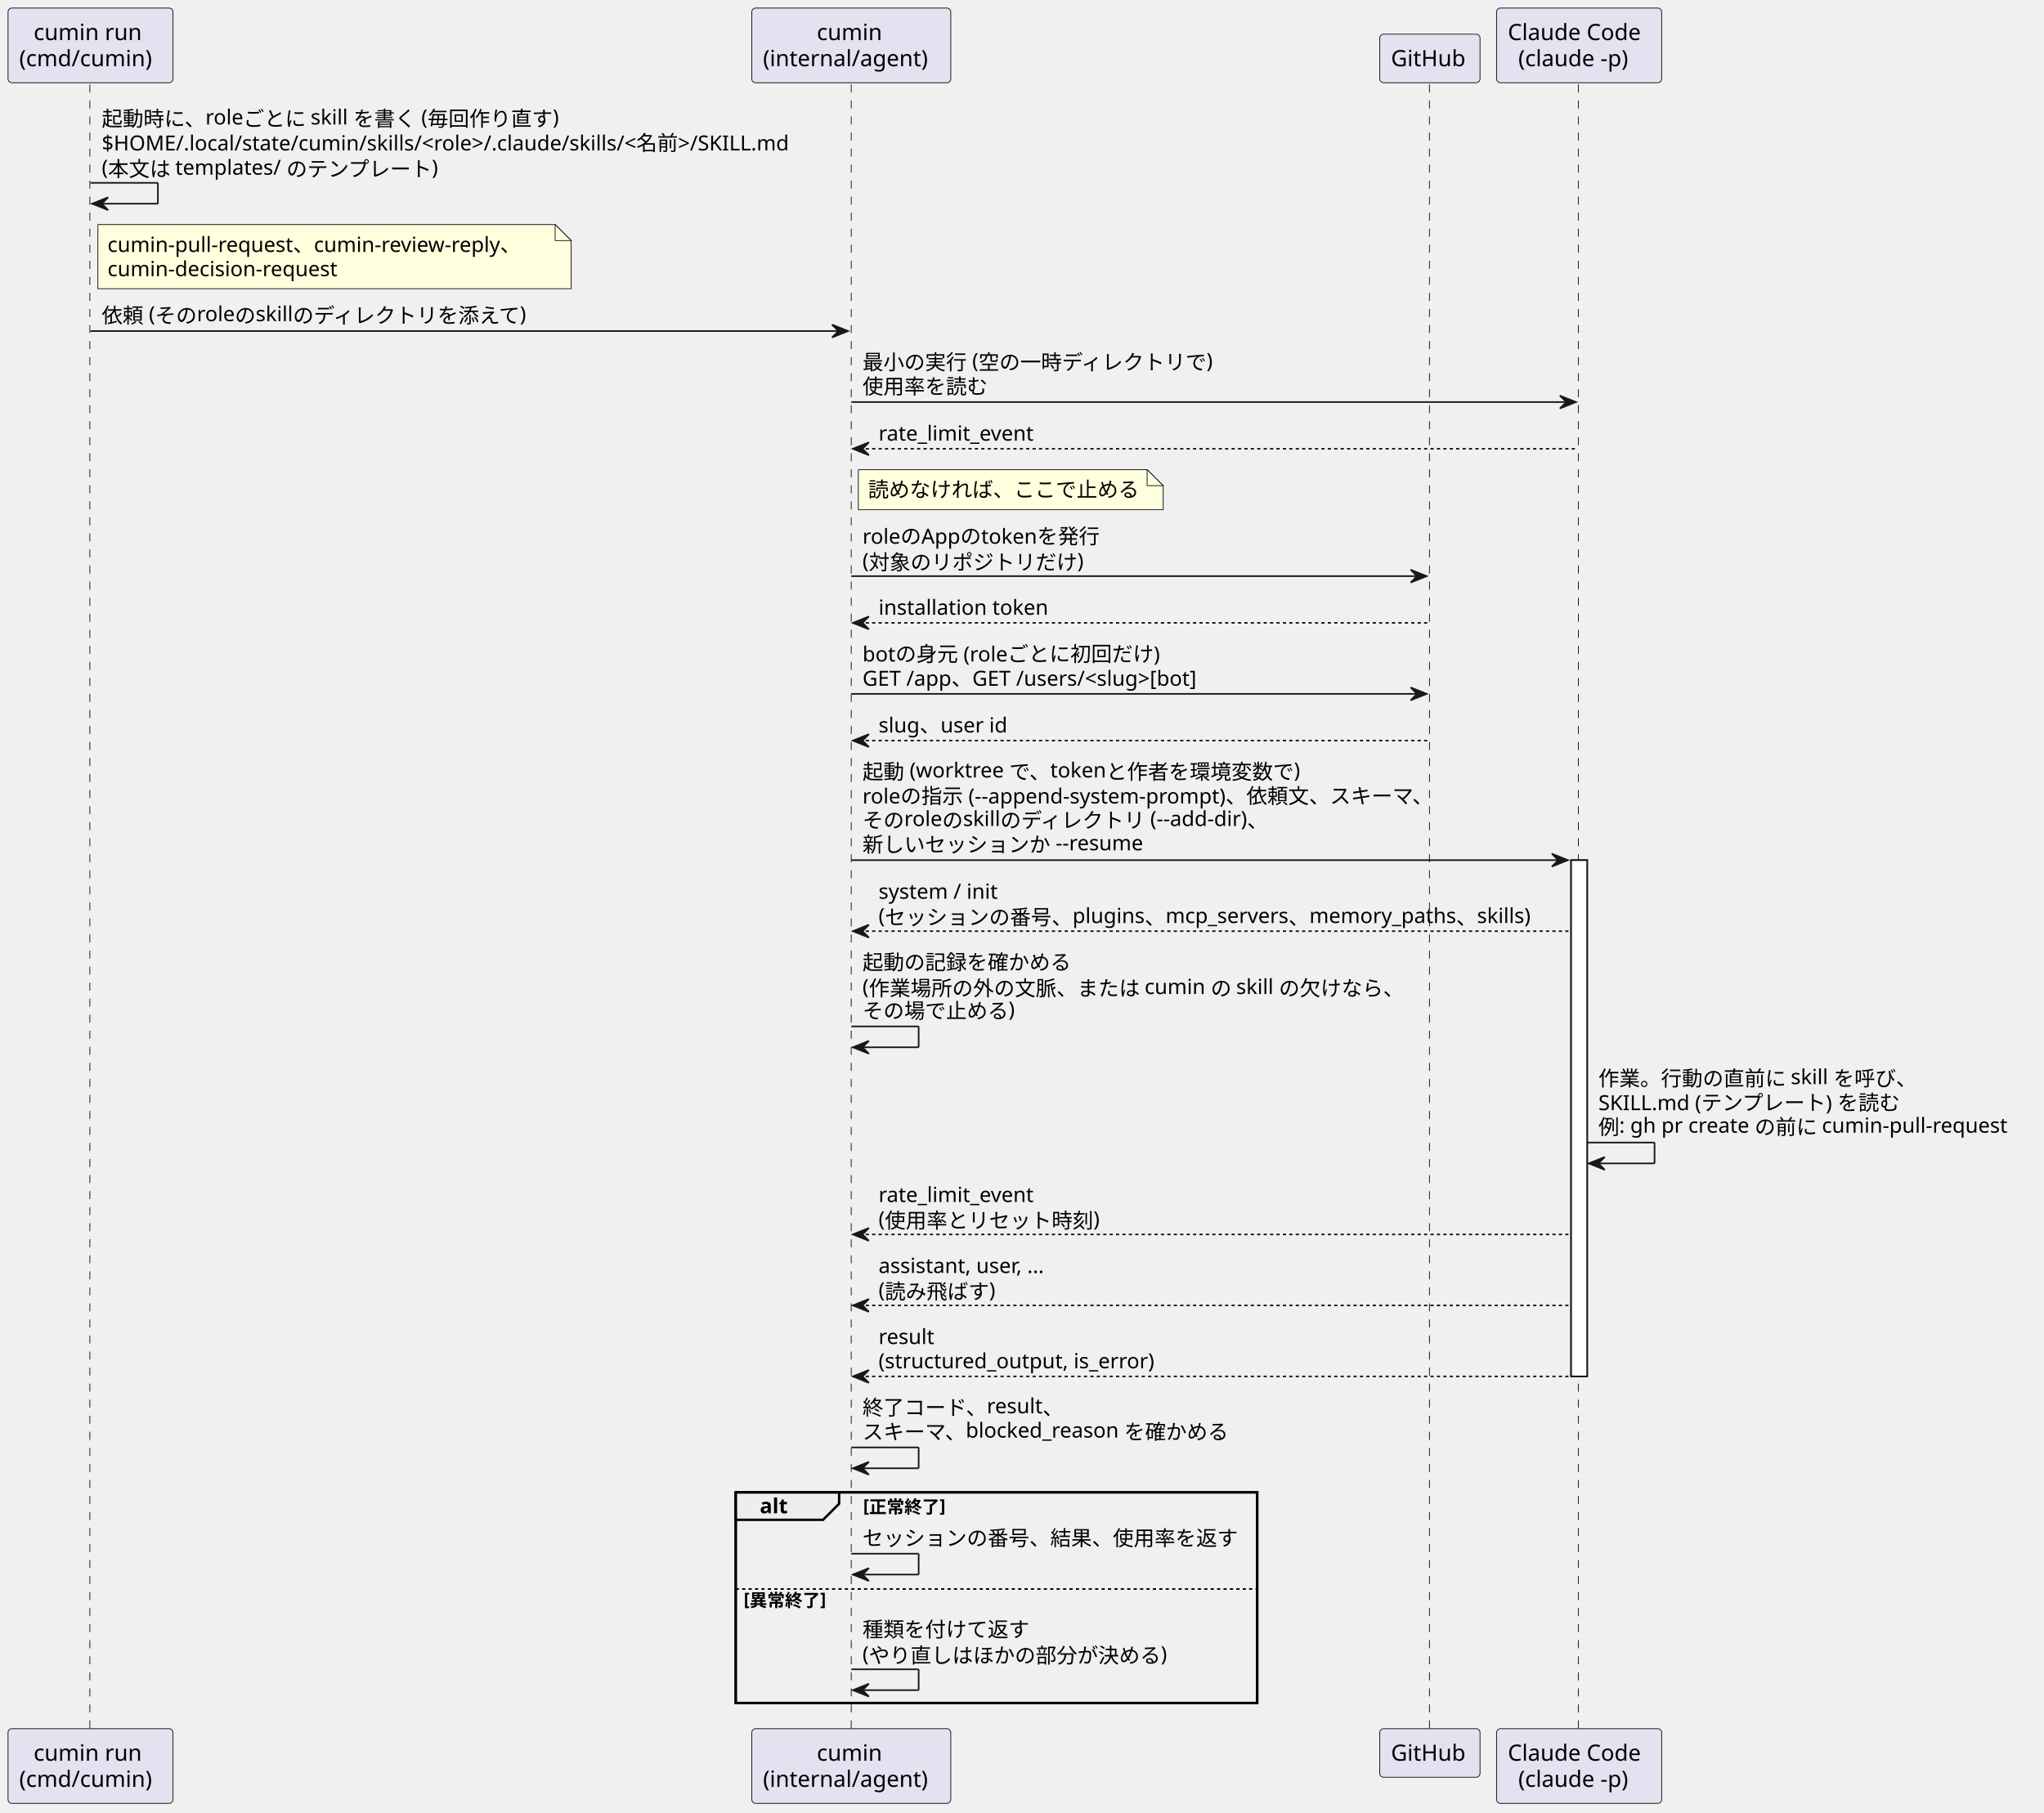
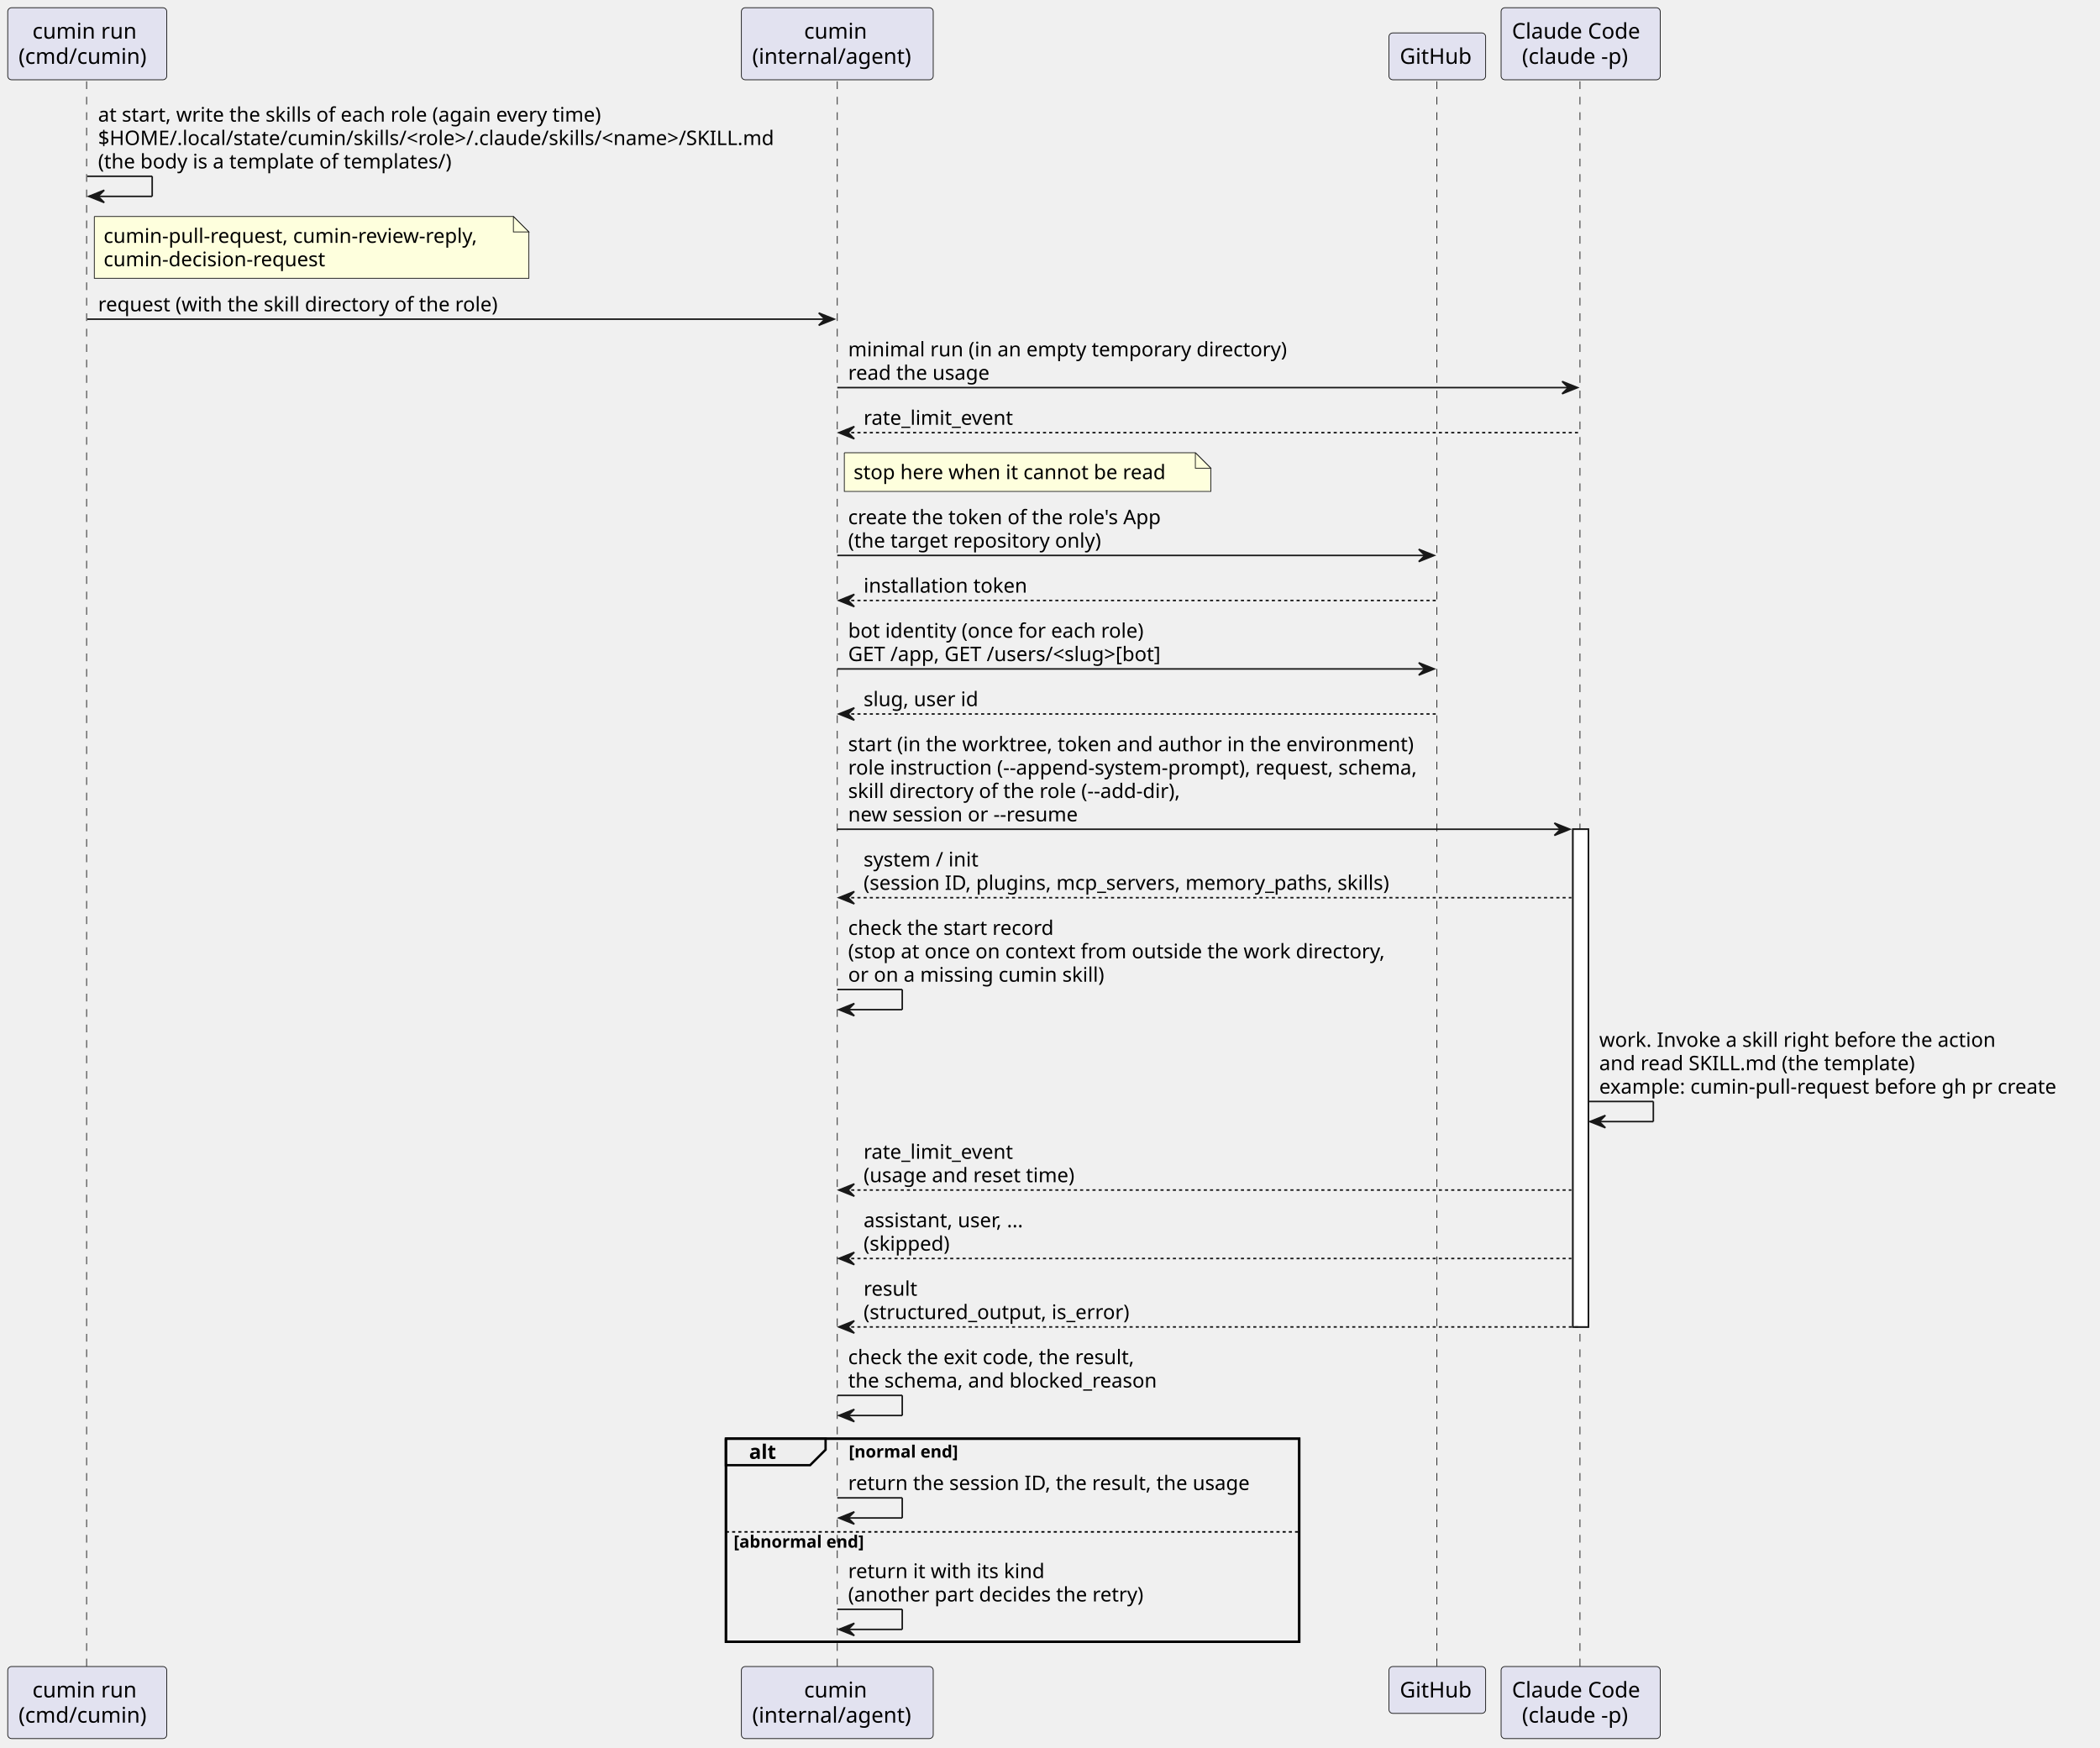
- <svg xmlns="http://www.w3.org/2000/svg" contentStyleType="text/css" data-diagram-type="SEQUENCE" height="1130px" preserveAspectRatio="none" style="width:1274px;height:1130px;background:#FFFFFF;" version="1.1" viewBox="0 0 1274 1130" width="1274px" zoomAndPan="magnify">
+ <svg xmlns="http://www.w3.org/2000/svg" contentStyleType="text/css" data-diagram-type="SEQUENCE" height="1130px" preserveAspectRatio="none" style="width:1358px;height:1130px;background:#FFFFFF;" version="1.1" viewBox="0 0 1358 1130" width="1358px" zoomAndPan="magnify">
  <defs />
  <g>
    <g>
-       <rect fill="#FFFFFF" height="321.859" style="stroke:#181818;stroke-width:1;" width="10" x="979.255" y="536.25" />
+       <rect fill="#FFFFFF" height="321.859" style="stroke:#181818;stroke-width:1;" width="10" x="1017.16" y="536.25" />
    </g>
-     <rect fill="none" height="131.336" style="stroke:#000000;stroke-width:1.5;" width="325.023" x="458.567" y="930.375" />
+     <rect fill="none" height="131.336" style="stroke:#000000;stroke-width:1.5;" width="370.738" x="469.435" y="930.375" />
    <g>
      <rect fill="#000000" fill-opacity="0" height="1026.117" width="8" x="52.416" y="52.594" />
      <line style="stroke:#181818;stroke-width:0.5;stroke-dasharray:5,5;" x1="56" x2="56" y1="52.594" y2="1078.711" />
    </g>
    <g>
-       <rect fill="#000000" fill-opacity="0" height="1026.117" width="8" x="526.59" y="52.594" />
-       <line style="stroke:#181818;stroke-width:0.5;stroke-dasharray:5,5;" x1="530.567" x2="530.567" y1="52.594" y2="1078.711" />
+       <rect fill="#000000" fill-opacity="0" height="1026.117" width="8" x="537.457" y="52.594" />
+       <line style="stroke:#181818;stroke-width:0.5;stroke-dasharray:5,5;" x1="541.435" x2="541.435" y1="52.594" y2="1078.711" />
    </g>
    <g>
-       <rect fill="#000000" fill-opacity="0" height="1026.117" width="8" x="887.229" y="52.594" />
-       <line style="stroke:#181818;stroke-width:0.5;stroke-dasharray:5,5;" x1="890.972" x2="890.972" y1="52.594" y2="1078.711" />
+       <rect fill="#000000" fill-opacity="0" height="1026.117" width="8" x="925.448" y="52.594" />
+       <line style="stroke:#181818;stroke-width:0.5;stroke-dasharray:5,5;" x1="929.191" x2="929.191" y1="52.594" y2="1078.711" />
    </g>
    <g>
-       <rect fill="#000000" fill-opacity="0" height="1026.117" width="8" x="980.255" y="52.594" />
-       <line style="stroke:#181818;stroke-width:0.5;stroke-dasharray:5,5;" x1="983.801" x2="983.801" y1="52.594" y2="1078.711" />
+       <rect fill="#000000" fill-opacity="0" height="1026.117" width="8" x="1018.16" y="52.594" />
+       <line style="stroke:#181818;stroke-width:0.5;stroke-dasharray:5,5;" x1="1021.706" x2="1021.706" y1="52.594" y2="1078.711" />
    </g>
    <g class="participant participant-head" data-participant="run">
      <rect fill="#E2E2F0" height="46.594" rx="2.5" ry="2.5" style="stroke:#181818;stroke-width:0.5;" width="102.833" x="5" y="5" />
      <text fill="#000000" font-family="sans-serif" font-size="14" lengthAdjust="spacing" textLength="70.923" x="20.955" y="24.995">cumin run</text>
      <text fill="#000000" font-family="sans-serif" font-size="14" lengthAdjust="spacing" textLength="88.833" x="12" y="41.292">(cmd/cumin)</text>
    </g>
    <g class="participant participant-tail" data-participant="run">
      <rect fill="#E2E2F0" height="46.594" rx="2.5" ry="2.5" style="stroke:#181818;stroke-width:0.5;" width="102.833" x="5" y="1077.711" />
      <text fill="#000000" font-family="sans-serif" font-size="14" lengthAdjust="spacing" textLength="70.923" x="20.955" y="1097.706">cumin run</text>
      <text fill="#000000" font-family="sans-serif" font-size="14" lengthAdjust="spacing" textLength="88.833" x="12" y="1114.003">(cmd/cumin)</text>
    </g>
    <g class="participant participant-head" data-participant="cumin">
-       <rect fill="#E2E2F0" height="46.594" rx="2.5" ry="2.5" style="stroke:#181818;stroke-width:0.5;" width="124.045" x="468.567" y="5" />
-       <text fill="#000000" font-family="sans-serif" font-size="14" lengthAdjust="spacing" textLength="42.971" x="509.104" y="24.995">cumin</text>
-       <text fill="#000000" font-family="sans-serif" font-size="14" lengthAdjust="spacing" textLength="110.045" x="475.567" y="41.292">(internal/agent)</text>
+       <rect fill="#E2E2F0" height="46.594" rx="2.5" ry="2.5" style="stroke:#181818;stroke-width:0.5;" width="124.045" x="479.435" y="5" />
+       <text fill="#000000" font-family="sans-serif" font-size="14" lengthAdjust="spacing" textLength="42.971" x="519.972" y="24.995">cumin</text>
+       <text fill="#000000" font-family="sans-serif" font-size="14" lengthAdjust="spacing" textLength="110.045" x="486.435" y="41.292">(internal/agent)</text>
    </g>
    <g class="participant participant-tail" data-participant="cumin">
-       <rect fill="#E2E2F0" height="46.594" rx="2.5" ry="2.5" style="stroke:#181818;stroke-width:0.5;" width="124.045" x="468.567" y="1077.711" />
-       <text fill="#000000" font-family="sans-serif" font-size="14" lengthAdjust="spacing" textLength="42.971" x="509.104" y="1097.706">cumin</text>
-       <text fill="#000000" font-family="sans-serif" font-size="14" lengthAdjust="spacing" textLength="110.045" x="475.567" y="1114.003">(internal/agent)</text>
+       <rect fill="#E2E2F0" height="46.594" rx="2.5" ry="2.5" style="stroke:#181818;stroke-width:0.5;" width="124.045" x="479.435" y="1077.711" />
+       <text fill="#000000" font-family="sans-serif" font-size="14" lengthAdjust="spacing" textLength="42.971" x="519.972" y="1097.706">cumin</text>
+       <text fill="#000000" font-family="sans-serif" font-size="14" lengthAdjust="spacing" textLength="110.045" x="486.435" y="1114.003">(internal/agent)</text>
    </g>
    <g class="participant participant-head" data-participant="github">
-       <rect fill="#E2E2F0" height="30.297" rx="2.5" ry="2.5" style="stroke:#181818;stroke-width:0.5;" width="62.515" x="859.972" y="21.297" />
-       <text fill="#000000" font-family="sans-serif" font-size="14" lengthAdjust="spacing" textLength="48.515" x="866.972" y="41.292">GitHub</text>
+       <rect fill="#E2E2F0" height="30.297" rx="2.5" ry="2.5" style="stroke:#181818;stroke-width:0.5;" width="62.515" x="898.191" y="21.297" />
+       <text fill="#000000" font-family="sans-serif" font-size="14" lengthAdjust="spacing" textLength="48.515" x="905.191" y="41.292">GitHub</text>
    </g>
    <g class="participant participant-tail" data-participant="github">
-       <rect fill="#E2E2F0" height="30.297" rx="2.5" ry="2.5" style="stroke:#181818;stroke-width:0.5;" width="62.515" x="859.972" y="1077.711" />
-       <text fill="#000000" font-family="sans-serif" font-size="14" lengthAdjust="spacing" textLength="48.515" x="866.972" y="1097.706">GitHub</text>
+       <rect fill="#E2E2F0" height="30.297" rx="2.5" ry="2.5" style="stroke:#181818;stroke-width:0.5;" width="62.515" x="898.191" y="1077.711" />
+       <text fill="#000000" font-family="sans-serif" font-size="14" lengthAdjust="spacing" textLength="48.515" x="905.191" y="1097.706">GitHub</text>
    </g>
    <g class="participant participant-head" data-participant="claude">
-       <rect fill="#E2E2F0" height="46.594" rx="2.5" ry="2.5" style="stroke:#181818;stroke-width:0.5;" width="102.908" x="932.801" y="5" />
-       <text fill="#000000" font-family="sans-serif" font-size="14" lengthAdjust="spacing" textLength="88.908" x="939.801" y="24.995">Claude Code</text>
-       <text fill="#000000" font-family="sans-serif" font-size="14" lengthAdjust="spacing" textLength="75.852" x="946.329" y="41.292">(claude -p)</text>
+       <rect fill="#E2E2F0" height="46.594" rx="2.5" ry="2.5" style="stroke:#181818;stroke-width:0.5;" width="102.908" x="970.706" y="5" />
+       <text fill="#000000" font-family="sans-serif" font-size="14" lengthAdjust="spacing" textLength="88.908" x="977.706" y="24.995">Claude Code</text>
+       <text fill="#000000" font-family="sans-serif" font-size="14" lengthAdjust="spacing" textLength="75.852" x="984.234" y="41.292">(claude -p)</text>
    </g>
    <g class="participant participant-tail" data-participant="claude">
-       <rect fill="#E2E2F0" height="46.594" rx="2.5" ry="2.5" style="stroke:#181818;stroke-width:0.5;" width="102.908" x="932.801" y="1077.711" />
-       <text fill="#000000" font-family="sans-serif" font-size="14" lengthAdjust="spacing" textLength="88.908" x="939.801" y="1097.706">Claude Code</text>
-       <text fill="#000000" font-family="sans-serif" font-size="14" lengthAdjust="spacing" textLength="75.852" x="946.329" y="1114.003">(claude -p)</text>
+       <rect fill="#E2E2F0" height="46.594" rx="2.5" ry="2.5" style="stroke:#181818;stroke-width:0.5;" width="102.908" x="970.706" y="1077.711" />
+       <text fill="#000000" font-family="sans-serif" font-size="14" lengthAdjust="spacing" textLength="88.908" x="977.706" y="1097.706">Claude Code</text>
+       <text fill="#000000" font-family="sans-serif" font-size="14" lengthAdjust="spacing" textLength="75.852" x="984.234" y="1114.003">(claude -p)</text>
    </g>
    <g>
-       <rect fill="#FFFFFF" height="321.859" style="stroke:#181818;stroke-width:1;" width="10" x="979.255" y="536.25" />
+       <rect fill="#FFFFFF" height="321.859" style="stroke:#181818;stroke-width:1;" width="10" x="1017.16" y="536.25" />
    </g>
    <g class="message" data-participant-1="run" data-participant-2="run">
      <line style="stroke:#181818;stroke-width:1;" x1="56.416" x2="98.416" y1="113.992" y2="113.992" />
      <line style="stroke:#181818;stroke-width:1;" x1="98.416" x2="98.416" y1="113.992" y2="126.992" />
      <line style="stroke:#181818;stroke-width:1;" x1="57.416" x2="98.416" y1="126.992" y2="126.992" />
      <polygon fill="#181818" points="67.416,122.992,57.416,126.992,67.416,130.992,63.416,126.992" style="stroke:#181818;stroke-width:1;" />
-       <text fill="#000000" font-family="sans-serif" font-size="13" lengthAdjust="spacing" textLength="293.586" x="63.416" y="78.661">起動時に、roleごとに skill を書く (毎回作り直す)</text>
-       <text fill="#000000" font-family="sans-serif" font-size="13" lengthAdjust="spacing" textLength="460.173" x="63.416" y="93.793">$HOME/.local/state/cumin/skills/&lt;role&gt;/.claude/skills/&lt;名前&gt;/SKILL.md</text>
-       <text fill="#000000" font-family="sans-serif" font-size="13" lengthAdjust="spacing" textLength="218.245" x="63.416" y="108.926">(本文は templates/ のテンプレート)</text>
+       <text fill="#000000" font-family="sans-serif" font-size="13" lengthAdjust="spacing" textLength="355.793" x="63.416" y="78.661">at start, write the skills of each role (again every time)</text>
+       <text fill="#000000" font-family="sans-serif" font-size="13" lengthAdjust="spacing" textLength="471.041" x="63.416" y="93.793">$HOME/.local/state/cumin/skills/&lt;role&gt;/.claude/skills/&lt;name&gt;/SKILL.md</text>
+       <text fill="#000000" font-family="sans-serif" font-size="13" lengthAdjust="spacing" textLength="247.825" x="63.416" y="108.926">(the body is a template of templates/)</text>
    </g>
-     <path d="M61,139.992 L61,179.992 L356,179.992 L356,149.992 L346,139.992 L61,139.992" fill="#FEFFDD" style="stroke:#181818;stroke-width:0.5;" />
-     <path d="M346,139.992 L346,149.992 L356,149.992 L346,139.992" fill="#FEFFDD" style="stroke:#181818;stroke-width:0.5;" />
-     <text fill="#000000" font-family="sans-serif" font-size="13" lengthAdjust="spacing" textLength="274.162" x="67" y="157.059">cumin-pull-request、cumin-review-reply、</text>
+     <path d="M61,139.992 L61,179.992 L342,179.992 L342,149.992 L332,139.992 L61,139.992" fill="#FEFFDD" style="stroke:#181818;stroke-width:0.5;" />
+     <path d="M332,139.992 L332,149.992 L342,149.992 L332,139.992" fill="#FEFFDD" style="stroke:#181818;stroke-width:0.5;" />
+     <text fill="#000000" font-family="sans-serif" font-size="13" lengthAdjust="spacing" textLength="260.559" x="67" y="157.059">cumin-pull-request, cumin-review-reply,</text>
    <text fill="#000000" font-family="sans-serif" font-size="13" lengthAdjust="spacing" textLength="152.572" x="67" y="172.192">cumin-decision-request</text>
    <g class="message" data-participant-1="run" data-participant-2="cumin">
-       <polygon fill="#181818" points="518.59,202.391,528.59,206.391,518.59,210.391,522.59,206.391" style="stroke:#181818;stroke-width:1;" />
-       <line style="stroke:#181818;stroke-width:1;" x1="56.416" x2="524.59" y1="206.391" y2="206.391" />
-       <text fill="#000000" font-family="sans-serif" font-size="13" lengthAdjust="spacing" textLength="272.321" x="63.416" y="201.325">依頼 (そのroleのskillのディレクトリを添えて)</text>
+       <polygon fill="#181818" points="529.457,202.391,539.457,206.391,529.457,210.391,533.457,206.391" style="stroke:#181818;stroke-width:1;" />
+       <line style="stroke:#181818;stroke-width:1;" x1="56.416" x2="535.457" y1="206.391" y2="206.391" />
+       <text fill="#000000" font-family="sans-serif" font-size="13" lengthAdjust="spacing" textLength="280.04" x="63.416" y="201.325">request (with the skill directory of the role)</text>
    </g>
    <g class="message" data-participant-1="cumin" data-participant-2="claude">
-       <polygon fill="#181818" points="972.255,246.656,982.255,250.656,972.255,254.656,976.255,250.656" style="stroke:#181818;stroke-width:1;" />
-       <line style="stroke:#181818;stroke-width:1;" x1="530.59" x2="978.255" y1="250.656" y2="250.656" />
-       <text fill="#000000" font-family="sans-serif" font-size="13" lengthAdjust="spacing" textLength="222.276" x="537.59" y="230.458">最小の実行 (空の一時ディレクトリで)</text>
-       <text fill="#000000" font-family="sans-serif" font-size="13" lengthAdjust="spacing" textLength="78" x="537.59" y="245.59">使用率を読む</text>
+       <polygon fill="#181818" points="1010.16,246.656,1020.16,250.656,1010.16,254.656,1014.16,250.656" style="stroke:#181818;stroke-width:1;" />
+       <line style="stroke:#181818;stroke-width:1;" x1="541.457" x2="1016.16" y1="250.656" y2="250.656" />
+       <text fill="#000000" font-family="sans-serif" font-size="13" lengthAdjust="spacing" textLength="305.646" x="548.457" y="230.458">minimal run (in an empty temporary directory)</text>
+       <text fill="#000000" font-family="sans-serif" font-size="13" lengthAdjust="spacing" textLength="98.389" x="548.457" y="245.59">read the usage</text>
    </g>
    <g class="message" data-participant-1="claude" data-participant-2="cumin">
-       <polygon fill="#181818" points="541.59,275.789,531.59,279.789,541.59,283.789,537.59,279.789" style="stroke:#181818;stroke-width:1;" />
-       <line style="stroke:#181818;stroke-width:1;stroke-dasharray:2,2;" x1="535.59" x2="983.255" y1="279.789" y2="279.789" />
-       <text fill="#000000" font-family="sans-serif" font-size="13" lengthAdjust="spacing" textLength="105.028" x="547.59" y="274.723">rate_limit_event</text>
+       <polygon fill="#181818" points="552.457,275.789,542.457,279.789,552.457,283.789,548.457,279.789" style="stroke:#181818;stroke-width:1;" />
+       <line style="stroke:#181818;stroke-width:1;stroke-dasharray:2,2;" x1="546.457" x2="1021.16" y1="279.789" y2="279.789" />
+       <text fill="#000000" font-family="sans-serif" font-size="13" lengthAdjust="spacing" textLength="105.028" x="558.457" y="274.723">rate_limit_event</text>
    </g>
-     <path d="M535,292.789 L535,317.789 L725,317.789 L725,302.789 L715,292.789 L535,292.789" fill="#FEFFDD" style="stroke:#181818;stroke-width:0.5;" />
-     <path d="M715,292.789 L715,302.789 L725,302.789 L715,292.789" fill="#FEFFDD" style="stroke:#181818;stroke-width:0.5;" />
-     <text fill="#000000" font-family="sans-serif" font-size="13" lengthAdjust="spacing" textLength="169" x="541" y="309.856">読めなければ、ここで止める</text>
+     <path d="M546,292.789 L546,317.789 L783,317.789 L783,302.789 L773,292.789 L546,292.789" fill="#FEFFDD" style="stroke:#181818;stroke-width:0.5;" />
+     <path d="M773,292.789 L773,302.789 L783,302.789 L773,292.789" fill="#FEFFDD" style="stroke:#181818;stroke-width:0.5;" />
+     <text fill="#000000" font-family="sans-serif" font-size="13" lengthAdjust="spacing" textLength="216.722" x="552" y="309.856">stop here when it cannot be read</text>
    <g class="message" data-participant-1="cumin" data-participant-2="github">
-       <polygon fill="#181818" points="879.229,355.188,889.229,359.188,879.229,363.188,883.229,359.188" style="stroke:#181818;stroke-width:1;" />
-       <line style="stroke:#181818;stroke-width:1;" x1="530.59" x2="885.229" y1="359.188" y2="359.188" />
-       <text fill="#000000" font-family="sans-serif" font-size="13" lengthAdjust="spacing" textLength="152.122" x="537.59" y="338.989">roleのAppのtokenを発行</text>
-       <text fill="#000000" font-family="sans-serif" font-size="13" lengthAdjust="spacing" textLength="140.144" x="537.59" y="354.122">(対象のリポジトリだけ)</text>
+       <polygon fill="#181818" points="917.448,355.188,927.448,359.188,917.448,363.188,921.448,359.188" style="stroke:#181818;stroke-width:1;" />
+       <line style="stroke:#181818;stroke-width:1;" x1="541.457" x2="923.448" y1="359.188" y2="359.188" />
+       <text fill="#000000" font-family="sans-serif" font-size="13" lengthAdjust="spacing" textLength="219.013" x="548.457" y="338.989">create the token of the role's App</text>
+       <text fill="#000000" font-family="sans-serif" font-size="13" lengthAdjust="spacing" textLength="177.15" x="548.457" y="354.122">(the target repository only)</text>
    </g>
    <g class="message" data-participant-1="github" data-participant-2="cumin">
-       <polygon fill="#181818" points="541.59,384.32,531.59,388.32,541.59,392.32,537.59,388.32" style="stroke:#181818;stroke-width:1;" />
-       <line style="stroke:#181818;stroke-width:1;stroke-dasharray:2,2;" x1="535.59" x2="890.229" y1="388.32" y2="388.32" />
-       <text fill="#000000" font-family="sans-serif" font-size="13" lengthAdjust="spacing" textLength="112.728" x="547.59" y="383.254">installation token</text>
+       <polygon fill="#181818" points="552.457,384.32,542.457,388.32,552.457,392.32,548.457,388.32" style="stroke:#181818;stroke-width:1;" />
+       <line style="stroke:#181818;stroke-width:1;stroke-dasharray:2,2;" x1="546.457" x2="928.448" y1="388.32" y2="388.32" />
+       <text fill="#000000" font-family="sans-serif" font-size="13" lengthAdjust="spacing" textLength="112.728" x="558.457" y="383.254">installation token</text>
    </g>
    <g class="message" data-participant-1="cumin" data-participant-2="github">
-       <polygon fill="#181818" points="879.229,428.586,889.229,432.586,879.229,436.586,883.229,432.586" style="stroke:#181818;stroke-width:1;" />
-       <line style="stroke:#181818;stroke-width:1;" x1="530.59" x2="885.229" y1="432.586" y2="432.586" />
-       <text fill="#000000" font-family="sans-serif" font-size="13" lengthAdjust="spacing" textLength="190.487" x="537.59" y="412.387">botの身元 (roleごとに初回だけ)</text>
-       <text fill="#000000" font-family="sans-serif" font-size="13" lengthAdjust="spacing" textLength="226.567" x="537.59" y="427.52">GET /app、GET /users/&lt;slug&gt;[bot]</text>
+       <polygon fill="#181818" points="917.448,428.586,927.448,432.586,917.448,436.586,921.448,432.586" style="stroke:#181818;stroke-width:1;" />
+       <line style="stroke:#181818;stroke-width:1;" x1="541.457" x2="923.448" y1="432.586" y2="432.586" />
+       <text fill="#000000" font-family="sans-serif" font-size="13" lengthAdjust="spacing" textLength="207.181" x="548.457" y="412.387">bot identity (once for each role)</text>
+       <text fill="#000000" font-family="sans-serif" font-size="13" lengthAdjust="spacing" textLength="221.832" x="548.457" y="427.52">GET /app, GET /users/&lt;slug&gt;[bot]</text>
    </g>
    <g class="message" data-participant-1="github" data-participant-2="cumin">
-       <polygon fill="#181818" points="541.59,457.719,531.59,461.719,541.59,465.719,537.59,461.719" style="stroke:#181818;stroke-width:1;" />
-       <line style="stroke:#181818;stroke-width:1;stroke-dasharray:2,2;" x1="535.59" x2="890.229" y1="461.719" y2="461.719" />
-       <text fill="#000000" font-family="sans-serif" font-size="13" lengthAdjust="spacing" textLength="84.227" x="547.59" y="456.653">slug、user id</text>
+       <polygon fill="#181818" points="552.457,457.719,542.457,461.719,552.457,465.719,548.457,461.719" style="stroke:#181818;stroke-width:1;" />
+       <line style="stroke:#181818;stroke-width:1;stroke-dasharray:2,2;" x1="546.457" x2="928.448" y1="461.719" y2="461.719" />
+       <text fill="#000000" font-family="sans-serif" font-size="13" lengthAdjust="spacing" textLength="79.492" x="558.457" y="456.653">slug, user id</text>
    </g>
    <g class="message" data-participant-1="cumin" data-participant-2="claude">
-       <polygon fill="#181818" points="967.255,532.25,977.255,536.25,967.255,540.25,971.255,536.25" style="stroke:#181818;stroke-width:1;" />
-       <line style="stroke:#181818;stroke-width:1;" x1="530.59" x2="973.255" y1="536.25" y2="536.25" />
-       <text fill="#000000" font-family="sans-serif" font-size="13" lengthAdjust="spacing" textLength="282.122" x="537.59" y="485.786">起動 (worktree で、tokenと作者を環境変数で)</text>
-       <text fill="#000000" font-family="sans-serif" font-size="13" lengthAdjust="spacing" textLength="370.468" x="537.59" y="500.918">roleの指示 (--append-system-prompt)、依頼文、スキーマ、</text>
-       <text fill="#000000" font-family="sans-serif" font-size="13" lengthAdjust="spacing" textLength="263.072" x="537.59" y="516.051">そのroleのskillのディレクトリ (--add-dir)、</text>
-       <text fill="#000000" font-family="sans-serif" font-size="13" lengthAdjust="spacing" textLength="179.531" x="537.59" y="531.184">新しいセッションか --resume</text>
+       <polygon fill="#181818" points="1005.16,532.25,1015.16,536.25,1005.16,540.25,1009.16,536.25" style="stroke:#181818;stroke-width:1;" />
+       <line style="stroke:#181818;stroke-width:1;" x1="541.457" x2="1011.16" y1="536.25" y2="536.25" />
+       <text fill="#000000" font-family="sans-serif" font-size="13" lengthAdjust="spacing" textLength="393.206" x="548.457" y="485.786">start (in the worktree, token and author in the environment)</text>
+       <text fill="#000000" font-family="sans-serif" font-size="13" lengthAdjust="spacing" textLength="396.106" x="548.457" y="500.918">role instruction (--append-system-prompt), request, schema,</text>
+       <text fill="#000000" font-family="sans-serif" font-size="13" lengthAdjust="spacing" textLength="233.042" x="548.457" y="516.051">skill directory of the role (--add-dir),</text>
+       <text fill="#000000" font-family="sans-serif" font-size="13" lengthAdjust="spacing" textLength="159.085" x="548.457" y="531.184">new session or --resume</text>
    </g>
    <g class="message" data-participant-1="claude" data-participant-2="cumin">
-       <polygon fill="#181818" points="541.59,576.516,531.59,580.516,541.59,584.516,537.59,580.516" style="stroke:#181818;stroke-width:1;" />
-       <line style="stroke:#181818;stroke-width:1;stroke-dasharray:2,2;" x1="535.59" x2="978.255" y1="580.516" y2="580.516" />
-       <text fill="#000000" font-family="sans-serif" font-size="13" lengthAdjust="spacing" textLength="80.203" x="547.59" y="560.317">system / init</text>
-       <text fill="#000000" font-family="sans-serif" font-size="13" lengthAdjust="spacing" textLength="424.665" x="547.59" y="575.45">(セッションの番号、plugins、mcp_servers、memory_paths、skills)</text>
+       <polygon fill="#181818" points="552.457,576.516,542.457,580.516,552.457,584.516,548.457,580.516" style="stroke:#181818;stroke-width:1;" />
+       <line style="stroke:#181818;stroke-width:1;stroke-dasharray:2,2;" x1="546.457" x2="1016.16" y1="580.516" y2="580.516" />
+       <text fill="#000000" font-family="sans-serif" font-size="13" lengthAdjust="spacing" textLength="80.203" x="558.457" y="560.317">system / init</text>
+       <text fill="#000000" font-family="sans-serif" font-size="13" lengthAdjust="spacing" textLength="367.821" x="558.457" y="575.45">(session ID, plugins, mcp_servers, memory_paths, skills)</text>
    </g>
    <g class="message" data-participant-1="cumin" data-participant-2="cumin">
-       <line style="stroke:#181818;stroke-width:1;" x1="530.59" x2="572.59" y1="639.914" y2="639.914" />
-       <line style="stroke:#181818;stroke-width:1;" x1="572.59" x2="572.59" y1="639.914" y2="652.914" />
-       <line style="stroke:#181818;stroke-width:1;" x1="531.59" x2="572.59" y1="652.914" y2="652.914" />
-       <polygon fill="#181818" points="541.59,648.914,531.59,652.914,541.59,656.914,537.59,652.914" style="stroke:#181818;stroke-width:1;" />
-       <text fill="#000000" font-family="sans-serif" font-size="13" lengthAdjust="spacing" textLength="130" x="537.59" y="604.582">起動の記録を確かめる</text>
-       <text fill="#000000" font-family="sans-serif" font-size="13" lengthAdjust="spacing" textLength="346.639" x="537.59" y="619.715">(作業場所の外の文脈、または cumin の skill の欠けなら、</text>
-       <text fill="#000000" font-family="sans-serif" font-size="13" lengthAdjust="spacing" textLength="96.072" x="537.59" y="634.848">その場で止める)</text>
+       <line style="stroke:#181818;stroke-width:1;" x1="541.457" x2="583.457" y1="639.914" y2="639.914" />
+       <line style="stroke:#181818;stroke-width:1;" x1="583.457" x2="583.457" y1="639.914" y2="652.914" />
+       <line style="stroke:#181818;stroke-width:1;" x1="542.457" x2="583.457" y1="652.914" y2="652.914" />
+       <polygon fill="#181818" points="552.457,648.914,542.457,652.914,552.457,656.914,548.457,652.914" style="stroke:#181818;stroke-width:1;" />
+       <text fill="#000000" font-family="sans-serif" font-size="13" lengthAdjust="spacing" textLength="144.111" x="548.457" y="604.582">check the start record</text>
+       <text fill="#000000" font-family="sans-serif" font-size="13" lengthAdjust="spacing" textLength="373.991" x="548.457" y="619.715">(stop at once on context from outside the work directory,</text>
+       <text fill="#000000" font-family="sans-serif" font-size="13" lengthAdjust="spacing" textLength="178.153" x="548.457" y="634.848">or on a missing cumin skill)</text>
    </g>
    <g class="message" data-participant-1="claude" data-participant-2="claude">
-       <line style="stroke:#181818;stroke-width:1;" x1="989.255" x2="1031.255" y1="712.312" y2="712.312" />
-       <line style="stroke:#181818;stroke-width:1;" x1="1031.255" x2="1031.255" y1="712.312" y2="725.312" />
-       <line style="stroke:#181818;stroke-width:1;" x1="990.255" x2="1031.255" y1="725.312" y2="725.312" />
-       <polygon fill="#181818" points="1000.255,721.312,990.255,725.312,1000.255,729.312,996.255,725.312" style="stroke:#181818;stroke-width:1;" />
-       <text fill="#000000" font-family="sans-serif" font-size="13" lengthAdjust="spacing" textLength="202.402" x="996.255" y="676.981">作業。行動の直前に skill を呼び、</text>
-       <text fill="#000000" font-family="sans-serif" font-size="13" lengthAdjust="spacing" textLength="195.552" x="996.255" y="692.114">SKILL.md (テンプレート) を読む</text>
-       <text fill="#000000" font-family="sans-serif" font-size="13" lengthAdjust="spacing" textLength="271.381" x="996.255" y="707.247">例: gh pr create の前に cumin-pull-request</text>
+       <line style="stroke:#181818;stroke-width:1;" x1="1027.16" x2="1069.16" y1="712.312" y2="712.312" />
+       <line style="stroke:#181818;stroke-width:1;" x1="1069.16" x2="1069.16" y1="712.312" y2="725.312" />
+       <line style="stroke:#181818;stroke-width:1;" x1="1028.16" x2="1069.16" y1="725.312" y2="725.312" />
+       <polygon fill="#181818" points="1038.16,721.312,1028.16,725.312,1038.16,729.312,1034.16,725.312" style="stroke:#181818;stroke-width:1;" />
+       <text fill="#000000" font-family="sans-serif" font-size="13" lengthAdjust="spacing" textLength="274.885" x="1034.16" y="676.981">work. Invoke a skill right before the action</text>
+       <text fill="#000000" font-family="sans-serif" font-size="13" lengthAdjust="spacing" textLength="220.854" x="1034.16" y="692.114">and read SKILL.md (the template)</text>
+       <text fill="#000000" font-family="sans-serif" font-size="13" lengthAdjust="spacing" textLength="317.688" x="1034.16" y="707.247">example: cumin-pull-request before gh pr create</text>
    </g>
    <g class="message" data-participant-1="claude" data-participant-2="cumin">
-       <polygon fill="#181818" points="541.59,765.578,531.59,769.578,541.59,773.578,537.59,769.578" style="stroke:#181818;stroke-width:1;" />
-       <line style="stroke:#181818;stroke-width:1;stroke-dasharray:2,2;" x1="535.59" x2="978.255" y1="769.578" y2="769.578" />
-       <text fill="#000000" font-family="sans-serif" font-size="13" lengthAdjust="spacing" textLength="105.028" x="547.59" y="749.379">rate_limit_event</text>
-       <text fill="#000000" font-family="sans-serif" font-size="13" lengthAdjust="spacing" textLength="140.144" x="547.59" y="764.512">(使用率とリセット時刻)</text>
+       <polygon fill="#181818" points="552.457,765.578,542.457,769.578,552.457,773.578,548.457,769.578" style="stroke:#181818;stroke-width:1;" />
+       <line style="stroke:#181818;stroke-width:1;stroke-dasharray:2,2;" x1="546.457" x2="1016.16" y1="769.578" y2="769.578" />
+       <text fill="#000000" font-family="sans-serif" font-size="13" lengthAdjust="spacing" textLength="105.028" x="558.457" y="749.379">rate_limit_event</text>
+       <text fill="#000000" font-family="sans-serif" font-size="13" lengthAdjust="spacing" textLength="148.808" x="558.457" y="764.512">(usage and reset time)</text>
    </g>
    <g class="message" data-participant-1="claude" data-participant-2="cumin">
-       <polygon fill="#181818" points="541.59,809.844,531.59,813.844,541.59,817.844,537.59,813.844" style="stroke:#181818;stroke-width:1;" />
-       <line style="stroke:#181818;stroke-width:1;stroke-dasharray:2,2;" x1="535.59" x2="978.255" y1="813.844" y2="813.844" />
-       <text fill="#000000" font-family="sans-serif" font-size="13" lengthAdjust="spacing" textLength="115.578" x="547.59" y="793.645">assistant, user, ...</text>
-       <text fill="#000000" font-family="sans-serif" font-size="13" lengthAdjust="spacing" textLength="75.144" x="547.59" y="808.778">(読み飛ばす)</text>
+       <polygon fill="#181818" points="552.457,809.844,542.457,813.844,552.457,817.844,548.457,813.844" style="stroke:#181818;stroke-width:1;" />
+       <line style="stroke:#181818;stroke-width:1;stroke-dasharray:2,2;" x1="546.457" x2="1016.16" y1="813.844" y2="813.844" />
+       <text fill="#000000" font-family="sans-serif" font-size="13" lengthAdjust="spacing" textLength="115.578" x="558.457" y="793.645">assistant, user, ...</text>
+       <text fill="#000000" font-family="sans-serif" font-size="13" lengthAdjust="spacing" textLength="60.81" x="558.457" y="808.778">(skipped)</text>
    </g>
    <g class="message" data-participant-1="claude" data-participant-2="cumin">
-       <polygon fill="#181818" points="541.59,854.109,531.59,858.109,541.59,862.109,537.59,858.109" style="stroke:#181818;stroke-width:1;" />
-       <line style="stroke:#181818;stroke-width:1;stroke-dasharray:2,2;" x1="535.59" x2="983.255" y1="858.109" y2="858.109" />
-       <text fill="#000000" font-family="sans-serif" font-size="13" lengthAdjust="spacing" textLength="37.064" x="547.59" y="837.911">result</text>
-       <text fill="#000000" font-family="sans-serif" font-size="13" lengthAdjust="spacing" textLength="184.19" x="547.59" y="853.043">(structured_output, is_error)</text>
+       <polygon fill="#181818" points="552.457,854.109,542.457,858.109,552.457,862.109,548.457,858.109" style="stroke:#181818;stroke-width:1;" />
+       <line style="stroke:#181818;stroke-width:1;stroke-dasharray:2,2;" x1="546.457" x2="1021.16" y1="858.109" y2="858.109" />
+       <text fill="#000000" font-family="sans-serif" font-size="13" lengthAdjust="spacing" textLength="37.064" x="558.457" y="837.911">result</text>
+       <text fill="#000000" font-family="sans-serif" font-size="13" lengthAdjust="spacing" textLength="184.19" x="558.457" y="853.043">(structured_output, is_error)</text>
    </g>
    <g class="message" data-participant-1="cumin" data-participant-2="cumin">
-       <line style="stroke:#181818;stroke-width:1;" x1="530.59" x2="572.59" y1="902.375" y2="902.375" />
-       <line style="stroke:#181818;stroke-width:1;" x1="572.59" x2="572.59" y1="902.375" y2="915.375" />
-       <line style="stroke:#181818;stroke-width:1;" x1="531.59" x2="572.59" y1="915.375" y2="915.375" />
-       <polygon fill="#181818" points="541.59,911.375,531.59,915.375,541.59,919.375,537.59,915.375" style="stroke:#181818;stroke-width:1;" />
-       <text fill="#000000" font-family="sans-serif" font-size="13" lengthAdjust="spacing" textLength="128.064" x="537.59" y="882.176">終了コード、result、</text>
-       <text fill="#000000" font-family="sans-serif" font-size="13" lengthAdjust="spacing" textLength="235.65" x="537.59" y="897.309">スキーマ、blocked_reason を確かめる</text>
+       <line style="stroke:#181818;stroke-width:1;" x1="541.457" x2="583.457" y1="902.375" y2="902.375" />
+       <line style="stroke:#181818;stroke-width:1;" x1="583.457" x2="583.457" y1="902.375" y2="915.375" />
+       <line style="stroke:#181818;stroke-width:1;" x1="542.457" x2="583.457" y1="915.375" y2="915.375" />
+       <polygon fill="#181818" points="552.457,911.375,542.457,915.375,552.457,919.375,548.457,915.375" style="stroke:#181818;stroke-width:1;" />
+       <text fill="#000000" font-family="sans-serif" font-size="13" lengthAdjust="spacing" textLength="202.471" x="548.457" y="882.176">check the exit code, the result,</text>
+       <text fill="#000000" font-family="sans-serif" font-size="13" lengthAdjust="spacing" textLength="214.627" x="548.457" y="897.309">the schema, and blocked_reason</text>
    </g>
-     <path d="M458.567,930.375 L523.01,930.375 L523.01,937.508 L513.01,947.508 L458.567,947.508 L458.567,930.375" fill="#EEEEEE" style="stroke:#000000;stroke-width:1.5;" />
-     <rect fill="none" height="131.336" style="stroke:#000000;stroke-width:1.5;" width="325.023" x="458.567" y="930.375" />
-     <text fill="#000000" font-family="sans-serif" font-size="13" font-weight="bold" lengthAdjust="spacing" textLength="19.443" x="473.567" y="943.442">alt</text>
-     <text fill="#000000" font-family="sans-serif" font-size="11" font-weight="bold" lengthAdjust="spacing" textLength="54.054" x="538.01" y="942.585">[正常終了]</text>
+     <path d="M469.435,930.375 L533.877,930.375 L533.877,937.508 L523.877,947.508 L469.435,947.508 L469.435,930.375" fill="#EEEEEE" style="stroke:#000000;stroke-width:1.5;" />
+     <rect fill="none" height="131.336" style="stroke:#000000;stroke-width:1.5;" width="370.738" x="469.435" y="930.375" />
+     <text fill="#000000" font-family="sans-serif" font-size="13" font-weight="bold" lengthAdjust="spacing" textLength="19.443" x="484.435" y="943.442">alt</text>
+     <text fill="#000000" font-family="sans-serif" font-size="11" font-weight="bold" lengthAdjust="spacing" textLength="80.518" x="548.877" y="942.585">[normal end]</text>
    <g class="message" data-participant-1="cumin" data-participant-2="cumin">
-       <line style="stroke:#181818;stroke-width:1;" x1="530.59" x2="572.59" y1="968.641" y2="968.641" />
-       <line style="stroke:#181818;stroke-width:1;" x1="572.59" x2="572.59" y1="968.641" y2="981.641" />
-       <line style="stroke:#181818;stroke-width:1;" x1="531.59" x2="572.59" y1="981.641" y2="981.641" />
-       <polygon fill="#181818" points="541.59,977.641,531.59,981.641,541.59,985.641,537.59,981.641" style="stroke:#181818;stroke-width:1;" />
-       <text fill="#000000" font-family="sans-serif" font-size="13" lengthAdjust="spacing" textLength="234" x="537.59" y="963.575">セッションの番号、結果、使用率を返す</text>
+       <line style="stroke:#181818;stroke-width:1;" x1="541.457" x2="583.457" y1="968.641" y2="968.641" />
+       <line style="stroke:#181818;stroke-width:1;" x1="583.457" x2="583.457" y1="968.641" y2="981.641" />
+       <line style="stroke:#181818;stroke-width:1;" x1="542.457" x2="583.457" y1="981.641" y2="981.641" />
+       <polygon fill="#181818" points="552.457,977.641,542.457,981.641,552.457,985.641,548.457,981.641" style="stroke:#181818;stroke-width:1;" />
+       <text fill="#000000" font-family="sans-serif" font-size="13" lengthAdjust="spacing" textLength="279.716" x="548.457" y="963.575">return the session ID, the result, the usage</text>
    </g>
-     <line style="stroke:#000000;stroke-width:1;stroke-dasharray:2,2;" x1="458.567" x2="783.59" y1="990.641" y2="990.641" />
-     <text fill="#000000" font-family="sans-serif" font-size="11" font-weight="bold" lengthAdjust="spacing" textLength="54.054" x="463.567" y="1000.851">[異常終了]</text>
+     <line style="stroke:#000000;stroke-width:1;stroke-dasharray:2,2;" x1="469.435" x2="840.173" y1="990.641" y2="990.641" />
+     <text fill="#000000" font-family="sans-serif" font-size="11" font-weight="bold" lengthAdjust="spacing" textLength="95.815" x="474.435" y="1000.851">[abnormal end]</text>
    <g class="message" data-participant-1="cumin" data-participant-2="cumin">
-       <line style="stroke:#181818;stroke-width:1;" x1="530.59" x2="572.59" y1="1040.711" y2="1040.711" />
-       <line style="stroke:#181818;stroke-width:1;" x1="572.59" x2="572.59" y1="1040.711" y2="1053.711" />
-       <line style="stroke:#181818;stroke-width:1;" x1="531.59" x2="572.59" y1="1053.711" y2="1053.711" />
-       <polygon fill="#181818" points="541.59,1049.711,531.59,1053.711,541.59,1057.711,537.59,1053.711" style="stroke:#181818;stroke-width:1;" />
-       <text fill="#000000" font-family="sans-serif" font-size="13" lengthAdjust="spacing" textLength="104" x="537.59" y="1020.512">種類を付けて返す</text>
-       <text fill="#000000" font-family="sans-serif" font-size="13" lengthAdjust="spacing" textLength="192.144" x="537.59" y="1035.645">(やり直しはほかの部分が決める)</text>
+       <line style="stroke:#181818;stroke-width:1;" x1="541.457" x2="583.457" y1="1040.711" y2="1040.711" />
+       <line style="stroke:#181818;stroke-width:1;" x1="583.457" x2="583.457" y1="1040.711" y2="1053.711" />
+       <line style="stroke:#181818;stroke-width:1;" x1="542.457" x2="583.457" y1="1053.711" y2="1053.711" />
+       <polygon fill="#181818" points="552.457,1049.711,542.457,1053.711,552.457,1057.711,548.457,1053.711" style="stroke:#181818;stroke-width:1;" />
+       <text fill="#000000" font-family="sans-serif" font-size="13" lengthAdjust="spacing" textLength="136.195" x="548.457" y="1020.512">return it with its kind</text>
+       <text fill="#000000" font-family="sans-serif" font-size="13" lengthAdjust="spacing" textLength="207.016" x="548.457" y="1035.645">(another part decides the retry)</text>
    </g>
  </g>
</svg>
